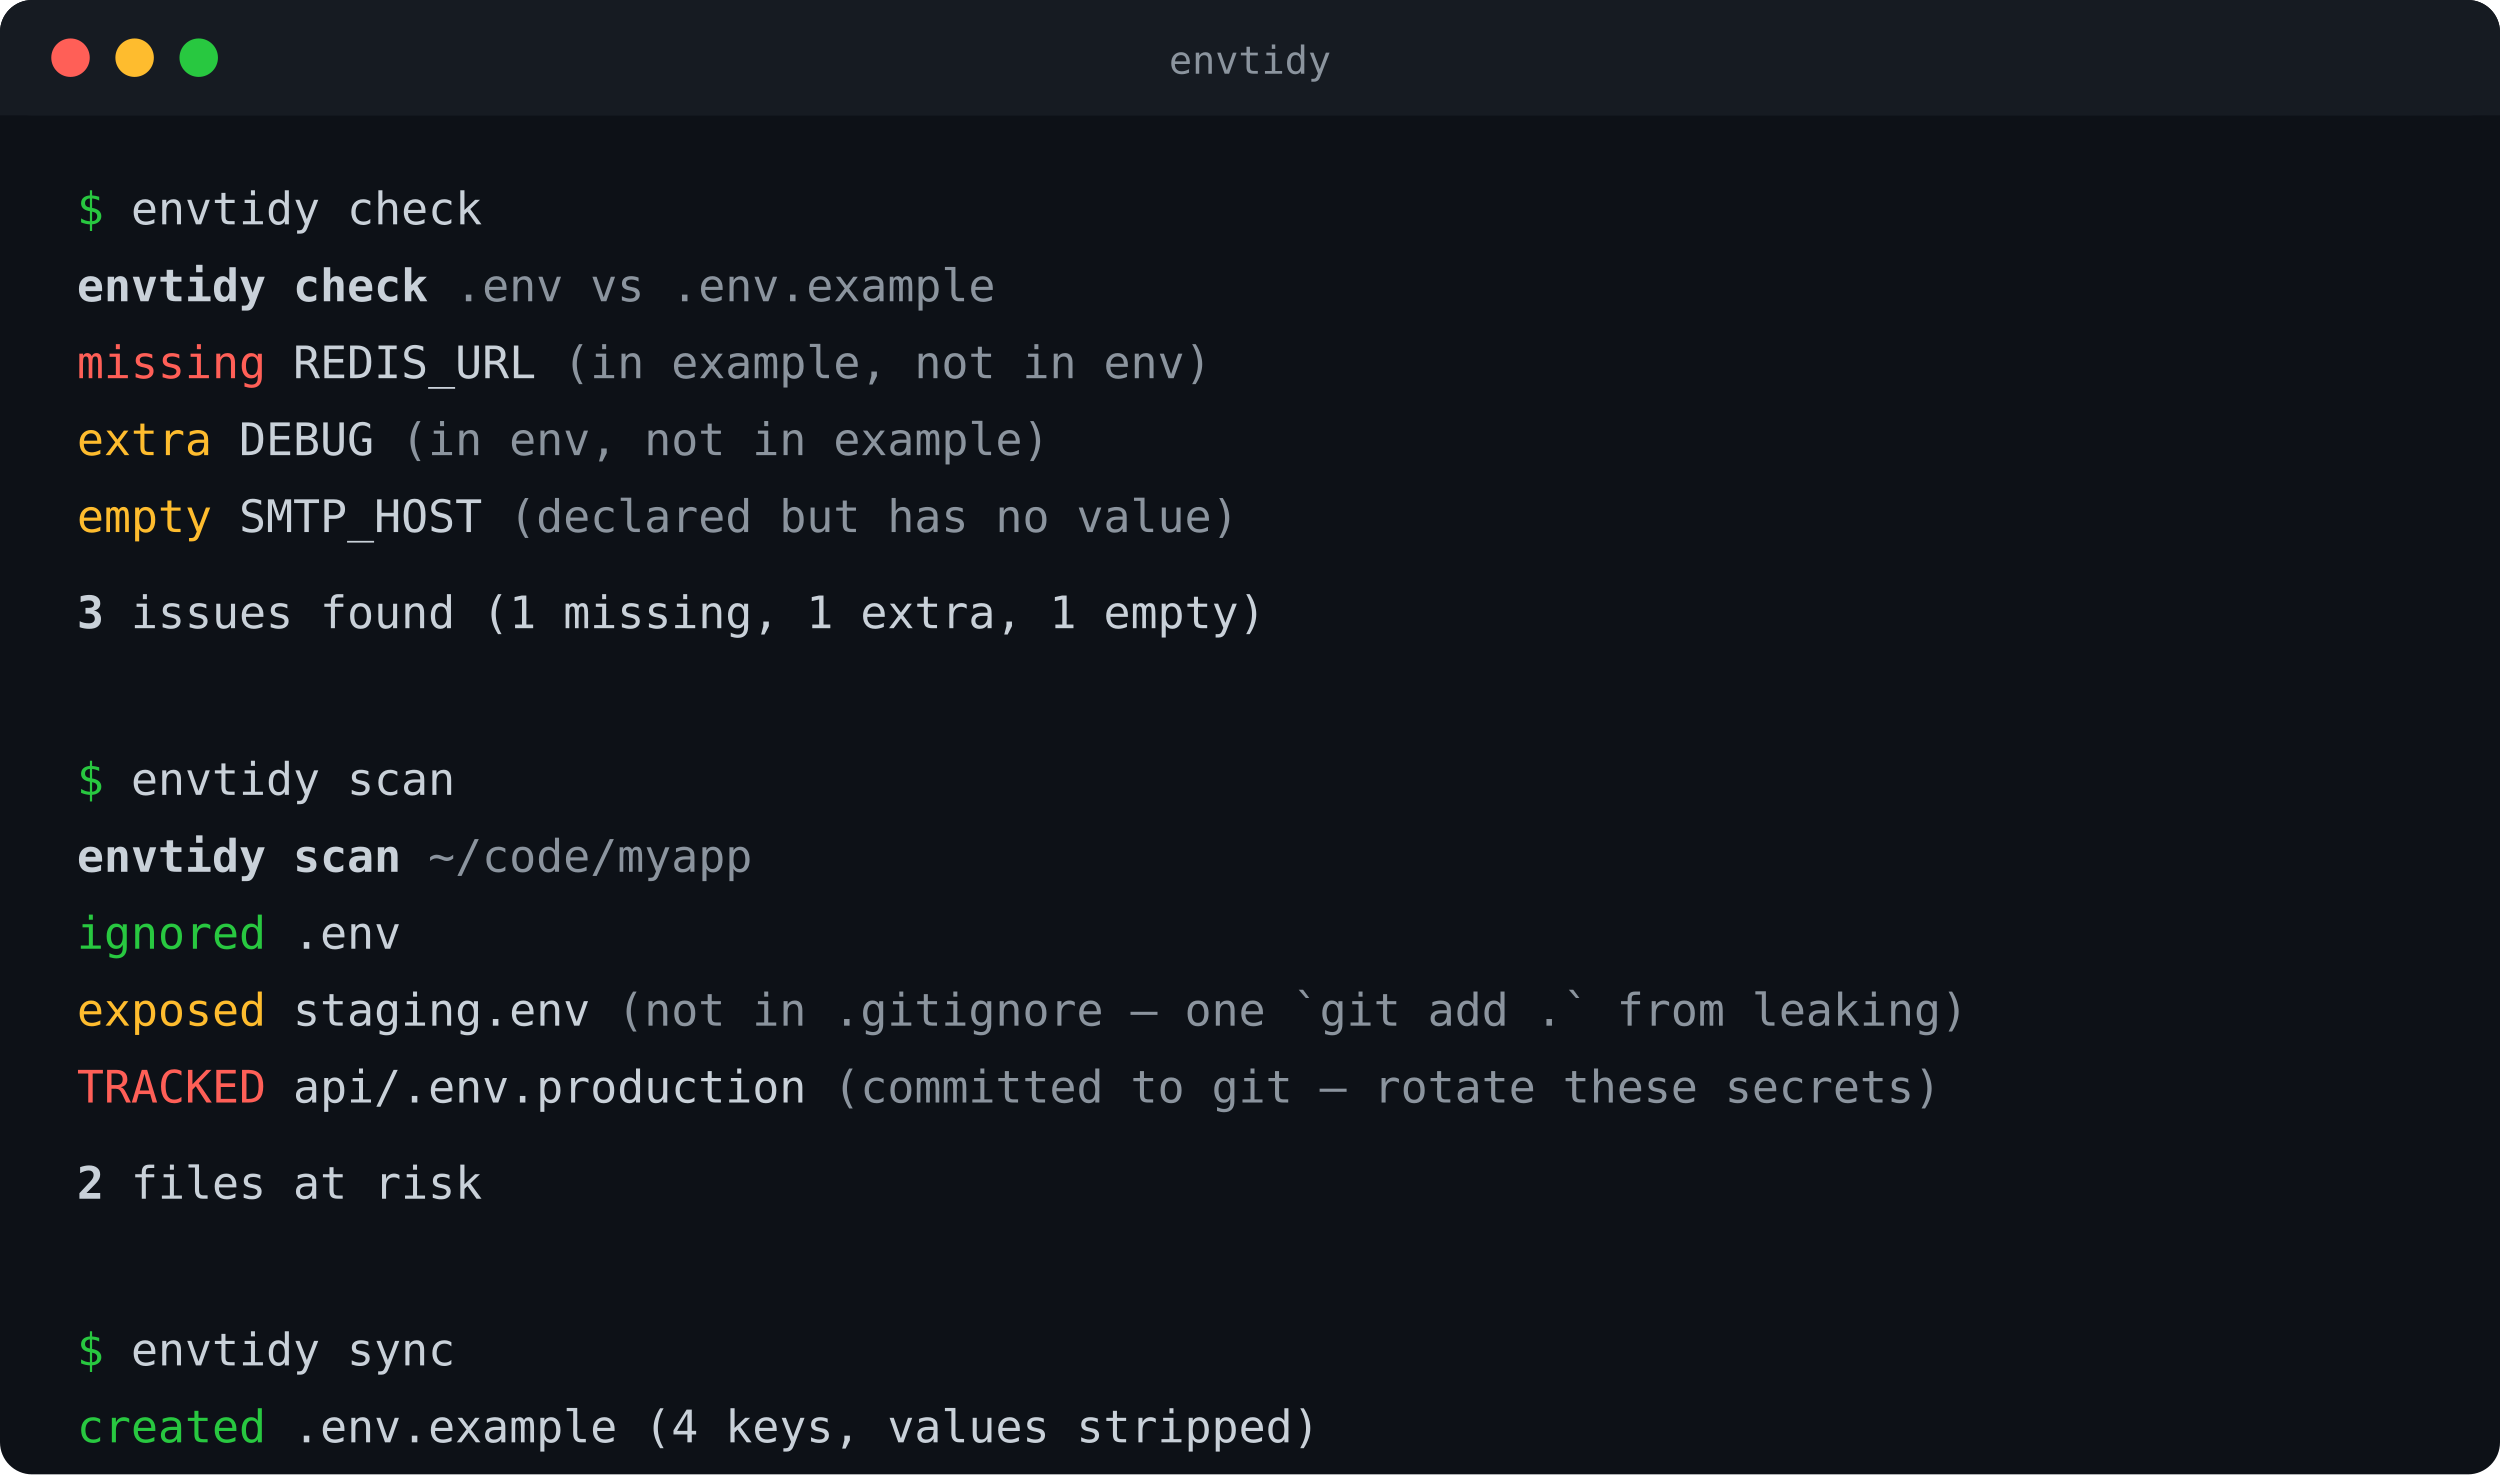
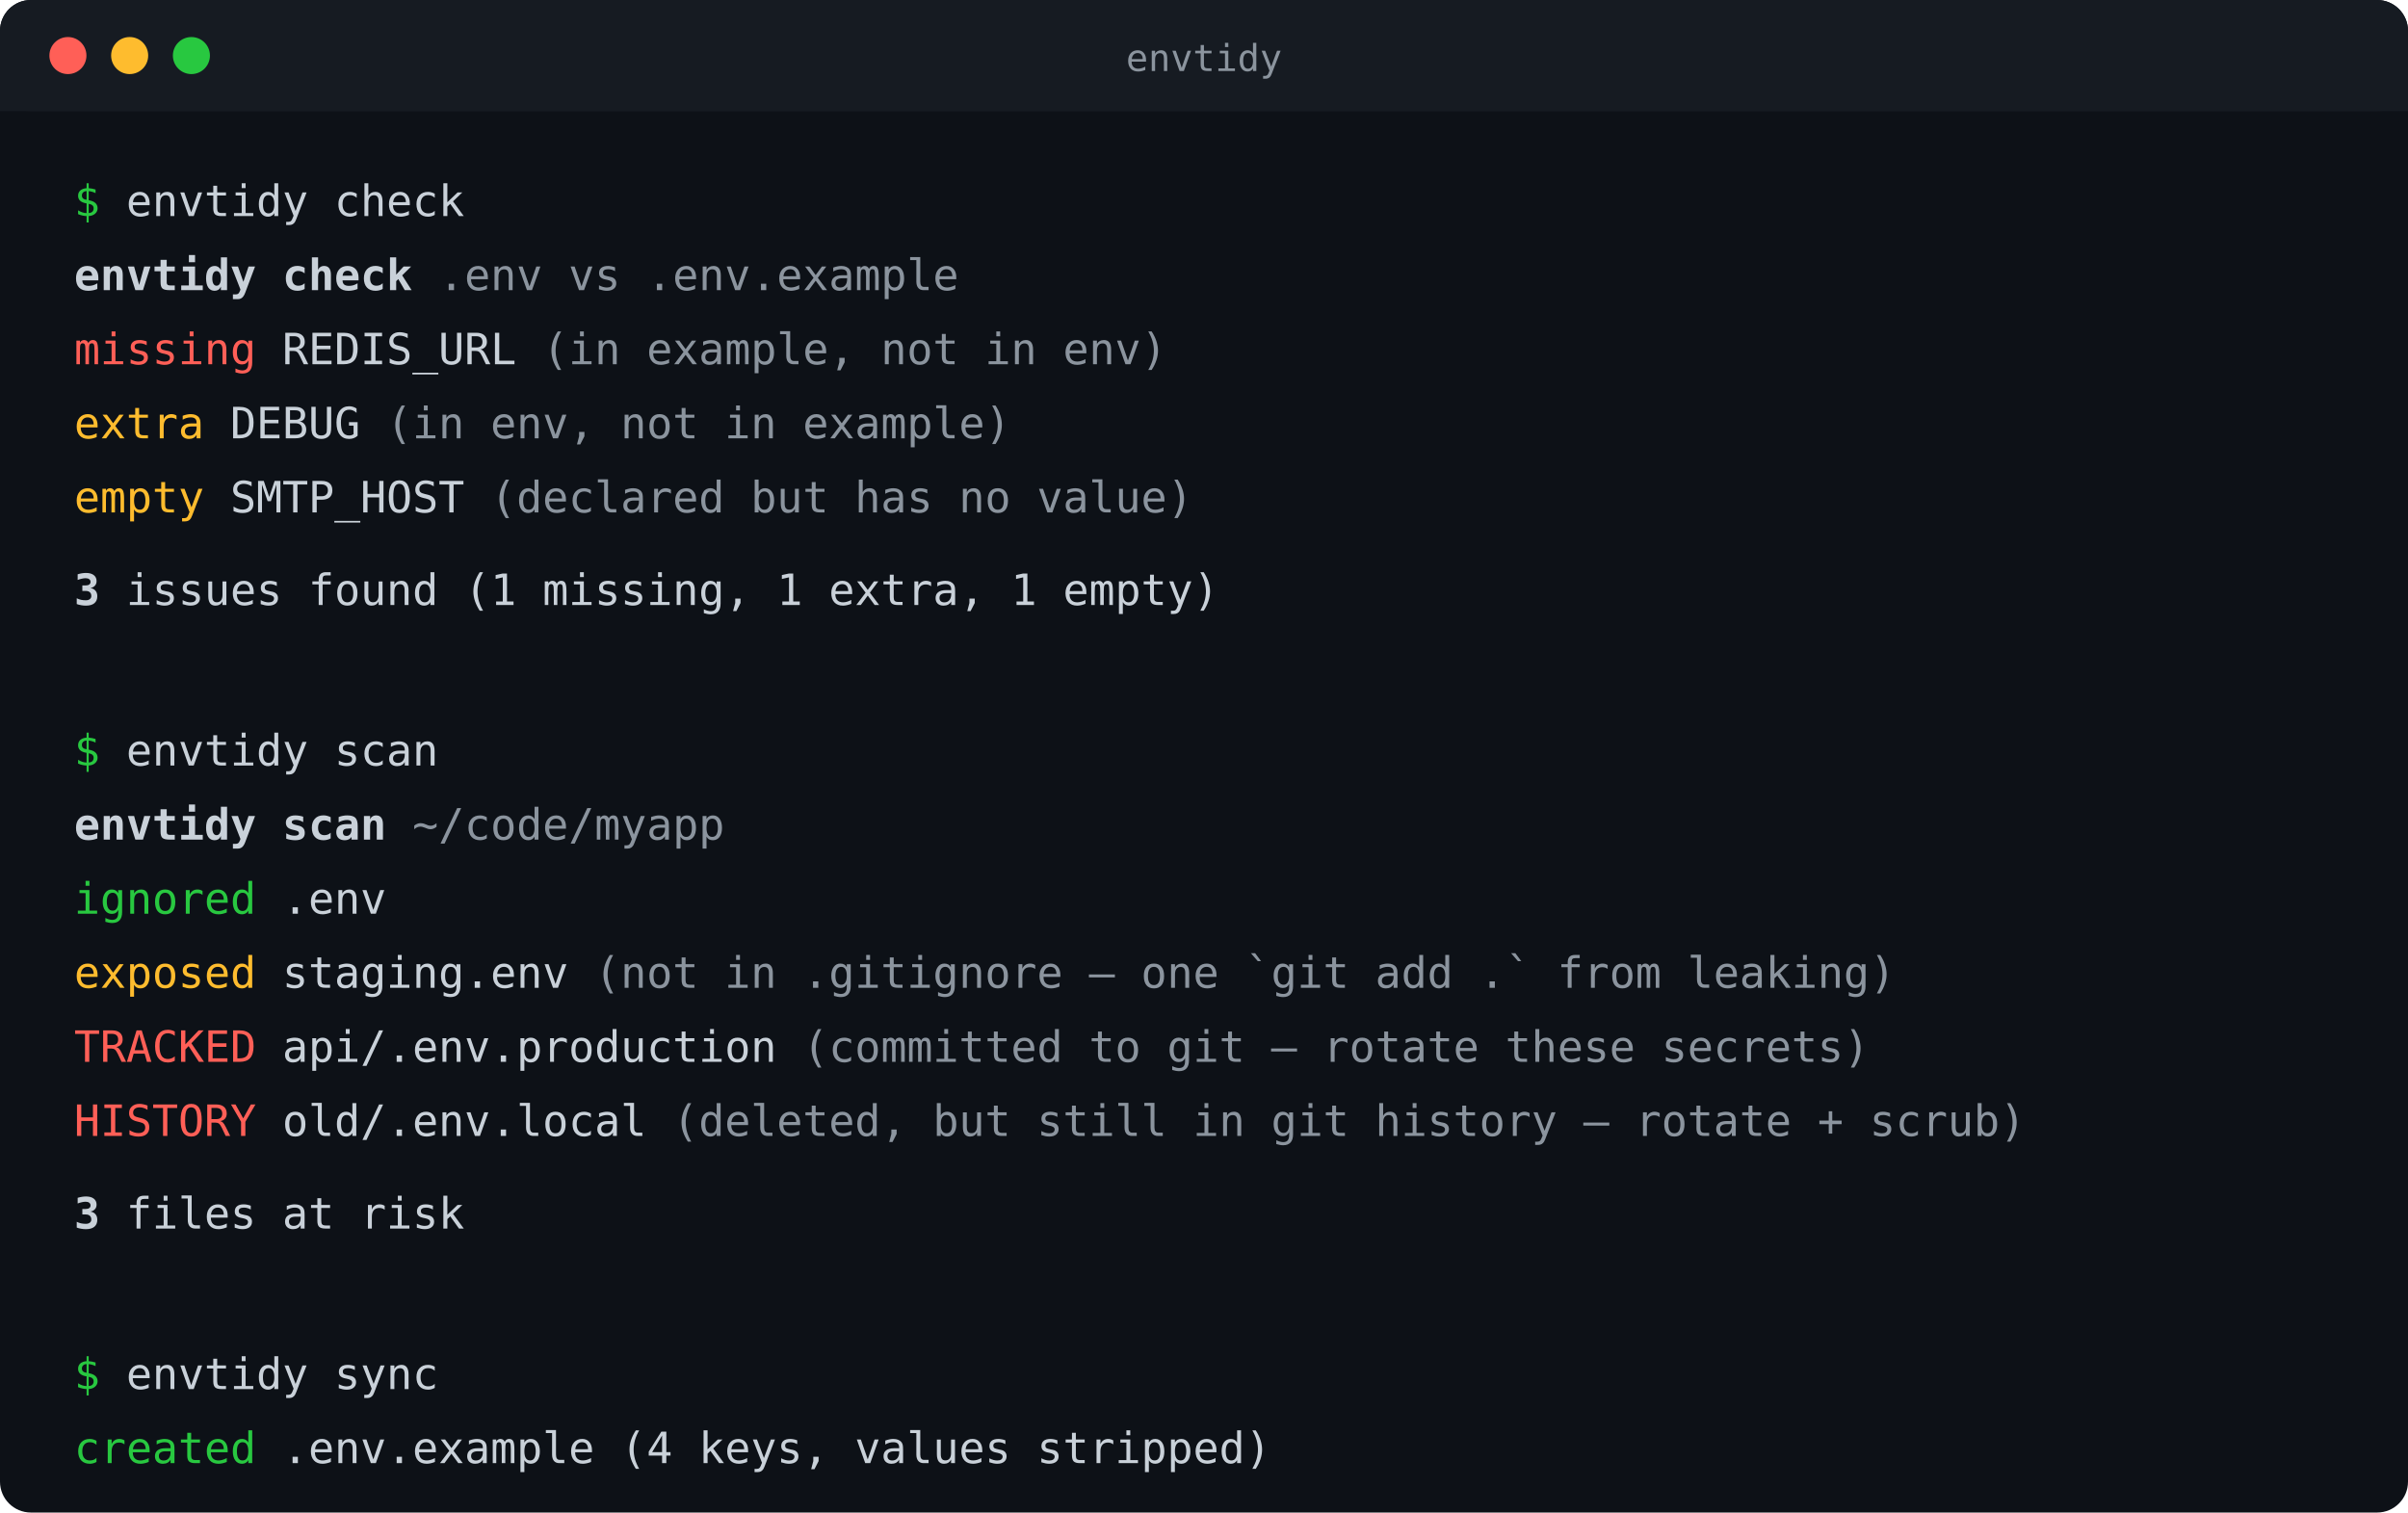
- <svg xmlns="http://www.w3.org/2000/svg" width="780" height="460" viewBox="0 0 780 460" font-family="SFMono-Regular, Menlo, Consolas, monospace" font-size="14">
-   <rect width="780" height="460" rx="10" fill="#0d1117" />
+ <svg xmlns="http://www.w3.org/2000/svg" width="780" height="490" viewBox="0 0 780 490" font-family="SFMono-Regular, Menlo, Consolas, monospace" font-size="14">
+   <rect width="780" height="490" rx="10" fill="#0d1117" />
  <rect width="780" height="36" rx="10" fill="#161b22" />
  <rect y="18" width="780" height="18" fill="#161b22" />
  <circle cx="22" cy="18" r="6" fill="#ff5f57" />
  <circle cx="42" cy="18" r="6" fill="#febc2e" />
  <circle cx="62" cy="18" r="6" fill="#28c840" />
  <text x="390" y="23" fill="#8b949e" font-size="12" text-anchor="middle">envtidy</text>
  <text x="24" y="70" fill="#c9d1d9">
    <tspan fill="#28c840">$</tspan> envtidy check</text>
  <text x="24" y="94" fill="#c9d1d9" font-weight="bold">envtidy check  <tspan fill="#8b949e" font-weight="normal">.env vs .env.example</tspan>
  </text>
  <text x="24" y="118" fill="#c9d1d9">
    <tspan fill="#ff5f57">missing</tspan>  REDIS_URL  <tspan fill="#8b949e">(in example, not in env)</tspan>
  </text>
  <text x="24" y="142" fill="#c9d1d9">
    <tspan fill="#febc2e">extra</tspan>    DEBUG  <tspan fill="#8b949e">(in env, not in example)</tspan>
  </text>
  <text x="24" y="166" fill="#c9d1d9">
    <tspan fill="#febc2e">empty</tspan>    SMTP_HOST  <tspan fill="#8b949e">(declared but has no value)</tspan>
  </text>
  <text x="24" y="196" fill="#c9d1d9">
    <tspan font-weight="bold">3</tspan> issues found (1 missing, 1 extra, 1 empty)</text>
  <text x="24" y="248" fill="#c9d1d9">
    <tspan fill="#28c840">$</tspan> envtidy scan</text>
  <text x="24" y="272" fill="#c9d1d9" font-weight="bold">envtidy scan  <tspan fill="#8b949e" font-weight="normal">~/code/myapp</tspan>
  </text>
  <text x="24" y="296" fill="#c9d1d9">
    <tspan fill="#28c840">ignored</tspan>  .env</text>
  <text x="24" y="320" fill="#c9d1d9">
    <tspan fill="#febc2e">exposed</tspan>  staging.env  <tspan fill="#8b949e">(not in .gitignore — one `git add .` from leaking)</tspan>
  </text>
  <text x="24" y="344" fill="#c9d1d9">
    <tspan fill="#ff5f57">TRACKED</tspan>  api/.env.production  <tspan fill="#8b949e">(committed to git — rotate these secrets)</tspan>
  </text>
-   <text x="24" y="374" fill="#c9d1d9">
-     <tspan font-weight="bold">2</tspan> files at risk</text>
-   <text x="24" y="426" fill="#c9d1d9">
+   <text x="24" y="368" fill="#c9d1d9">
+     <tspan fill="#ff5f57">HISTORY</tspan>  old/.env.local  <tspan fill="#8b949e">(deleted, but still in git history — rotate + scrub)</tspan>
+   </text>
+   <text x="24" y="398" fill="#c9d1d9">
+     <tspan font-weight="bold">3</tspan> files at risk</text>
+   <text x="24" y="450" fill="#c9d1d9">
    <tspan fill="#28c840">$</tspan>
    <tspan fill="#c9d1d9">envtidy sync</tspan>
  </text>
-   <text x="24" y="450" fill="#28c840">created <tspan fill="#c9d1d9">.env.example (4 keys, values stripped)</tspan>
+   <text x="24" y="474" fill="#28c840">created <tspan fill="#c9d1d9">.env.example (4 keys, values stripped)</tspan>
  </text>
</svg>
